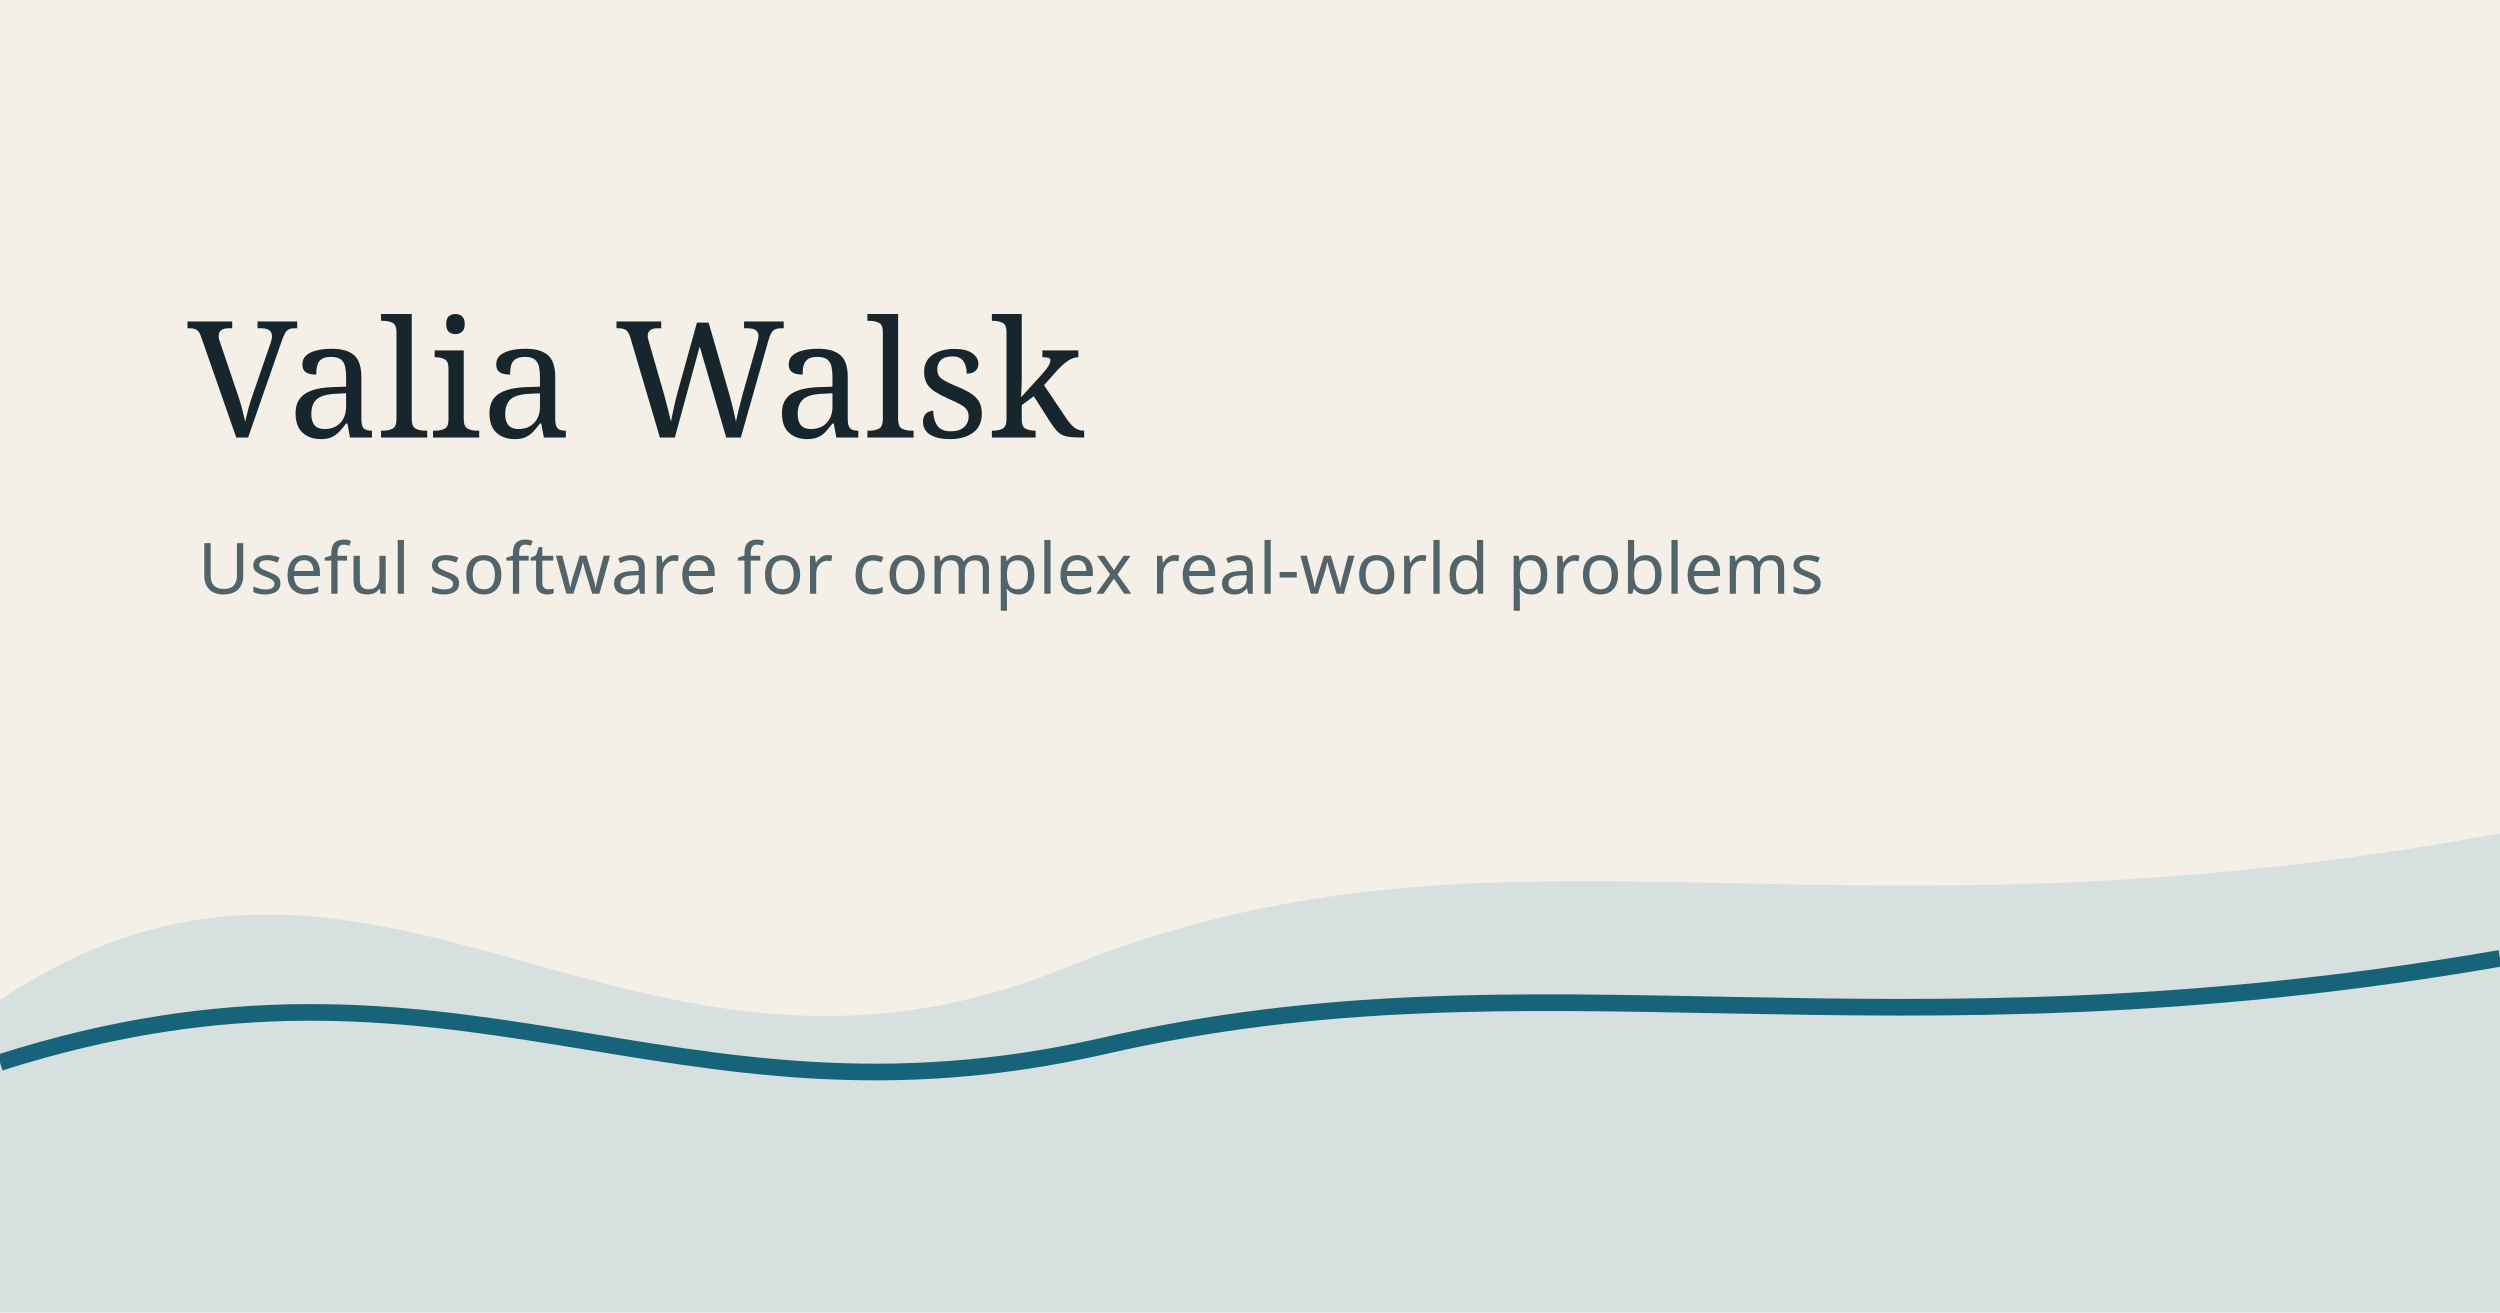
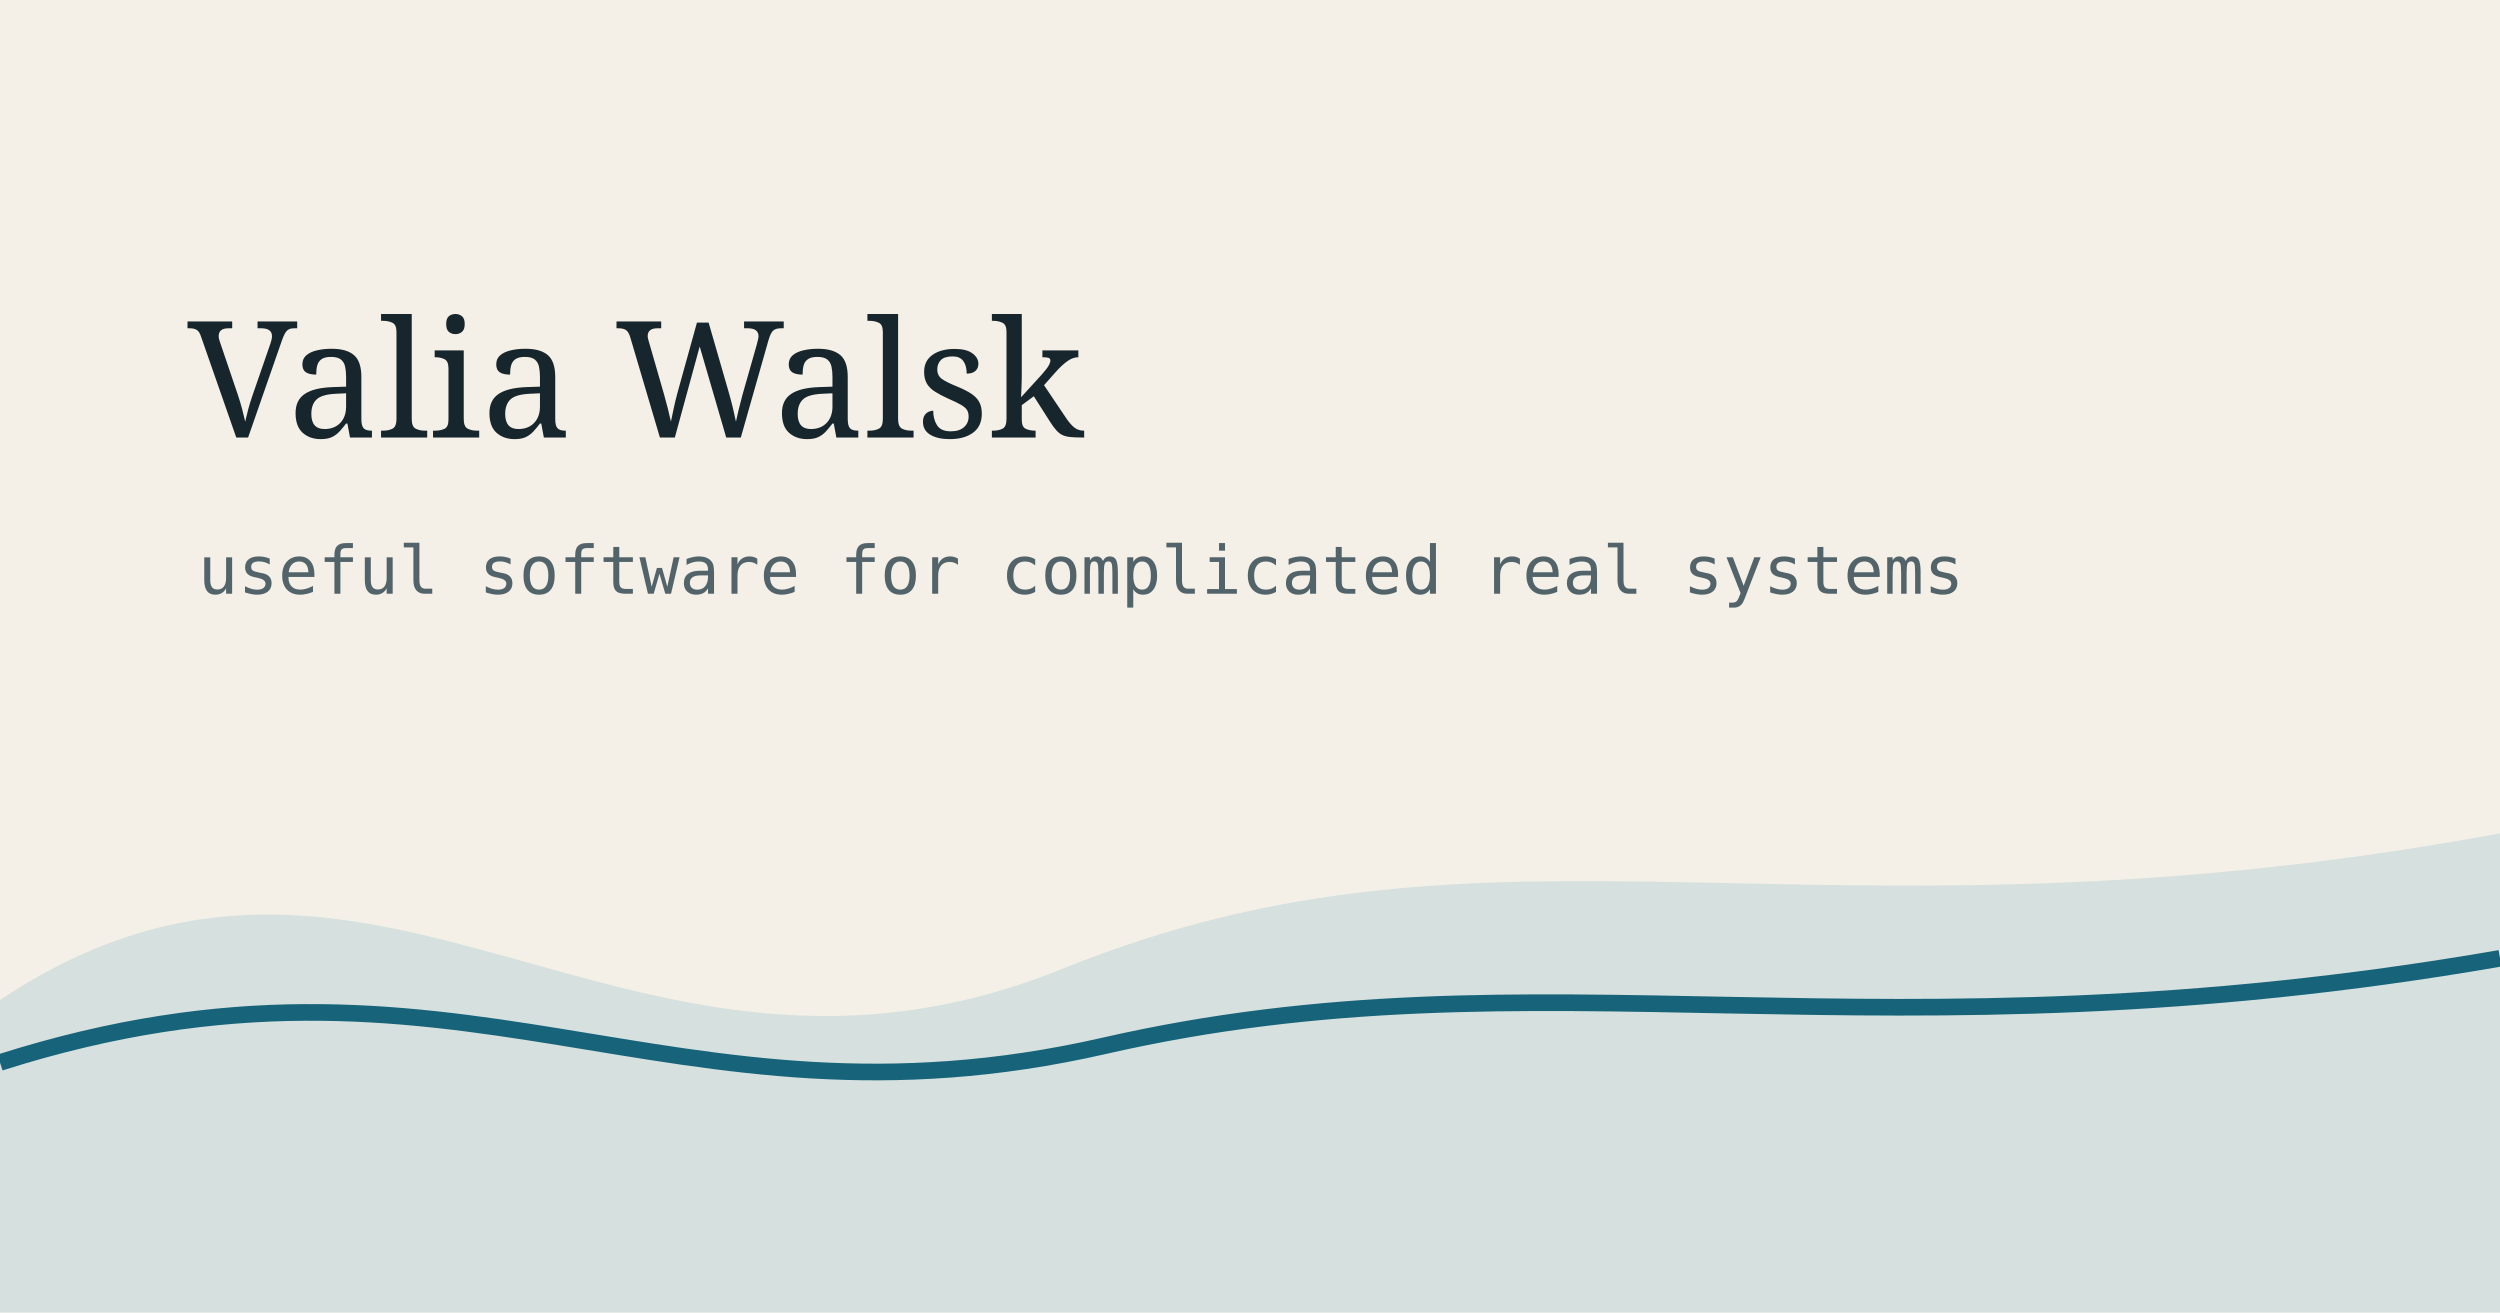
<svg xmlns="http://www.w3.org/2000/svg" width="1200" height="630" viewBox="0 0 1200 630">
  <rect width="1200" height="630" fill="#f4f0e7" />
  <path d="M0 480c180-120 300 70 510-15s360-4 690-65v230H0z" fill="#d6e1df" />
  <path d="M0 510c220-70 320 40 530-8s370 10 670-42" fill="none" stroke="#17647a" stroke-width="8" />
  <text x="90" y="210" fill="#17252c" font-family="Georgia,serif" font-size="78">Valia Walsk</text>
-   <text x="95" y="285" fill="#52636a" font-family="system-ui,sans-serif" font-size="34">Useful software for complex real-world problems</text>
+   <text x="95" y="285" fill="#52636a" font-family="monospace" font-size="32">useful software for complicated real systems</text>
</svg>
